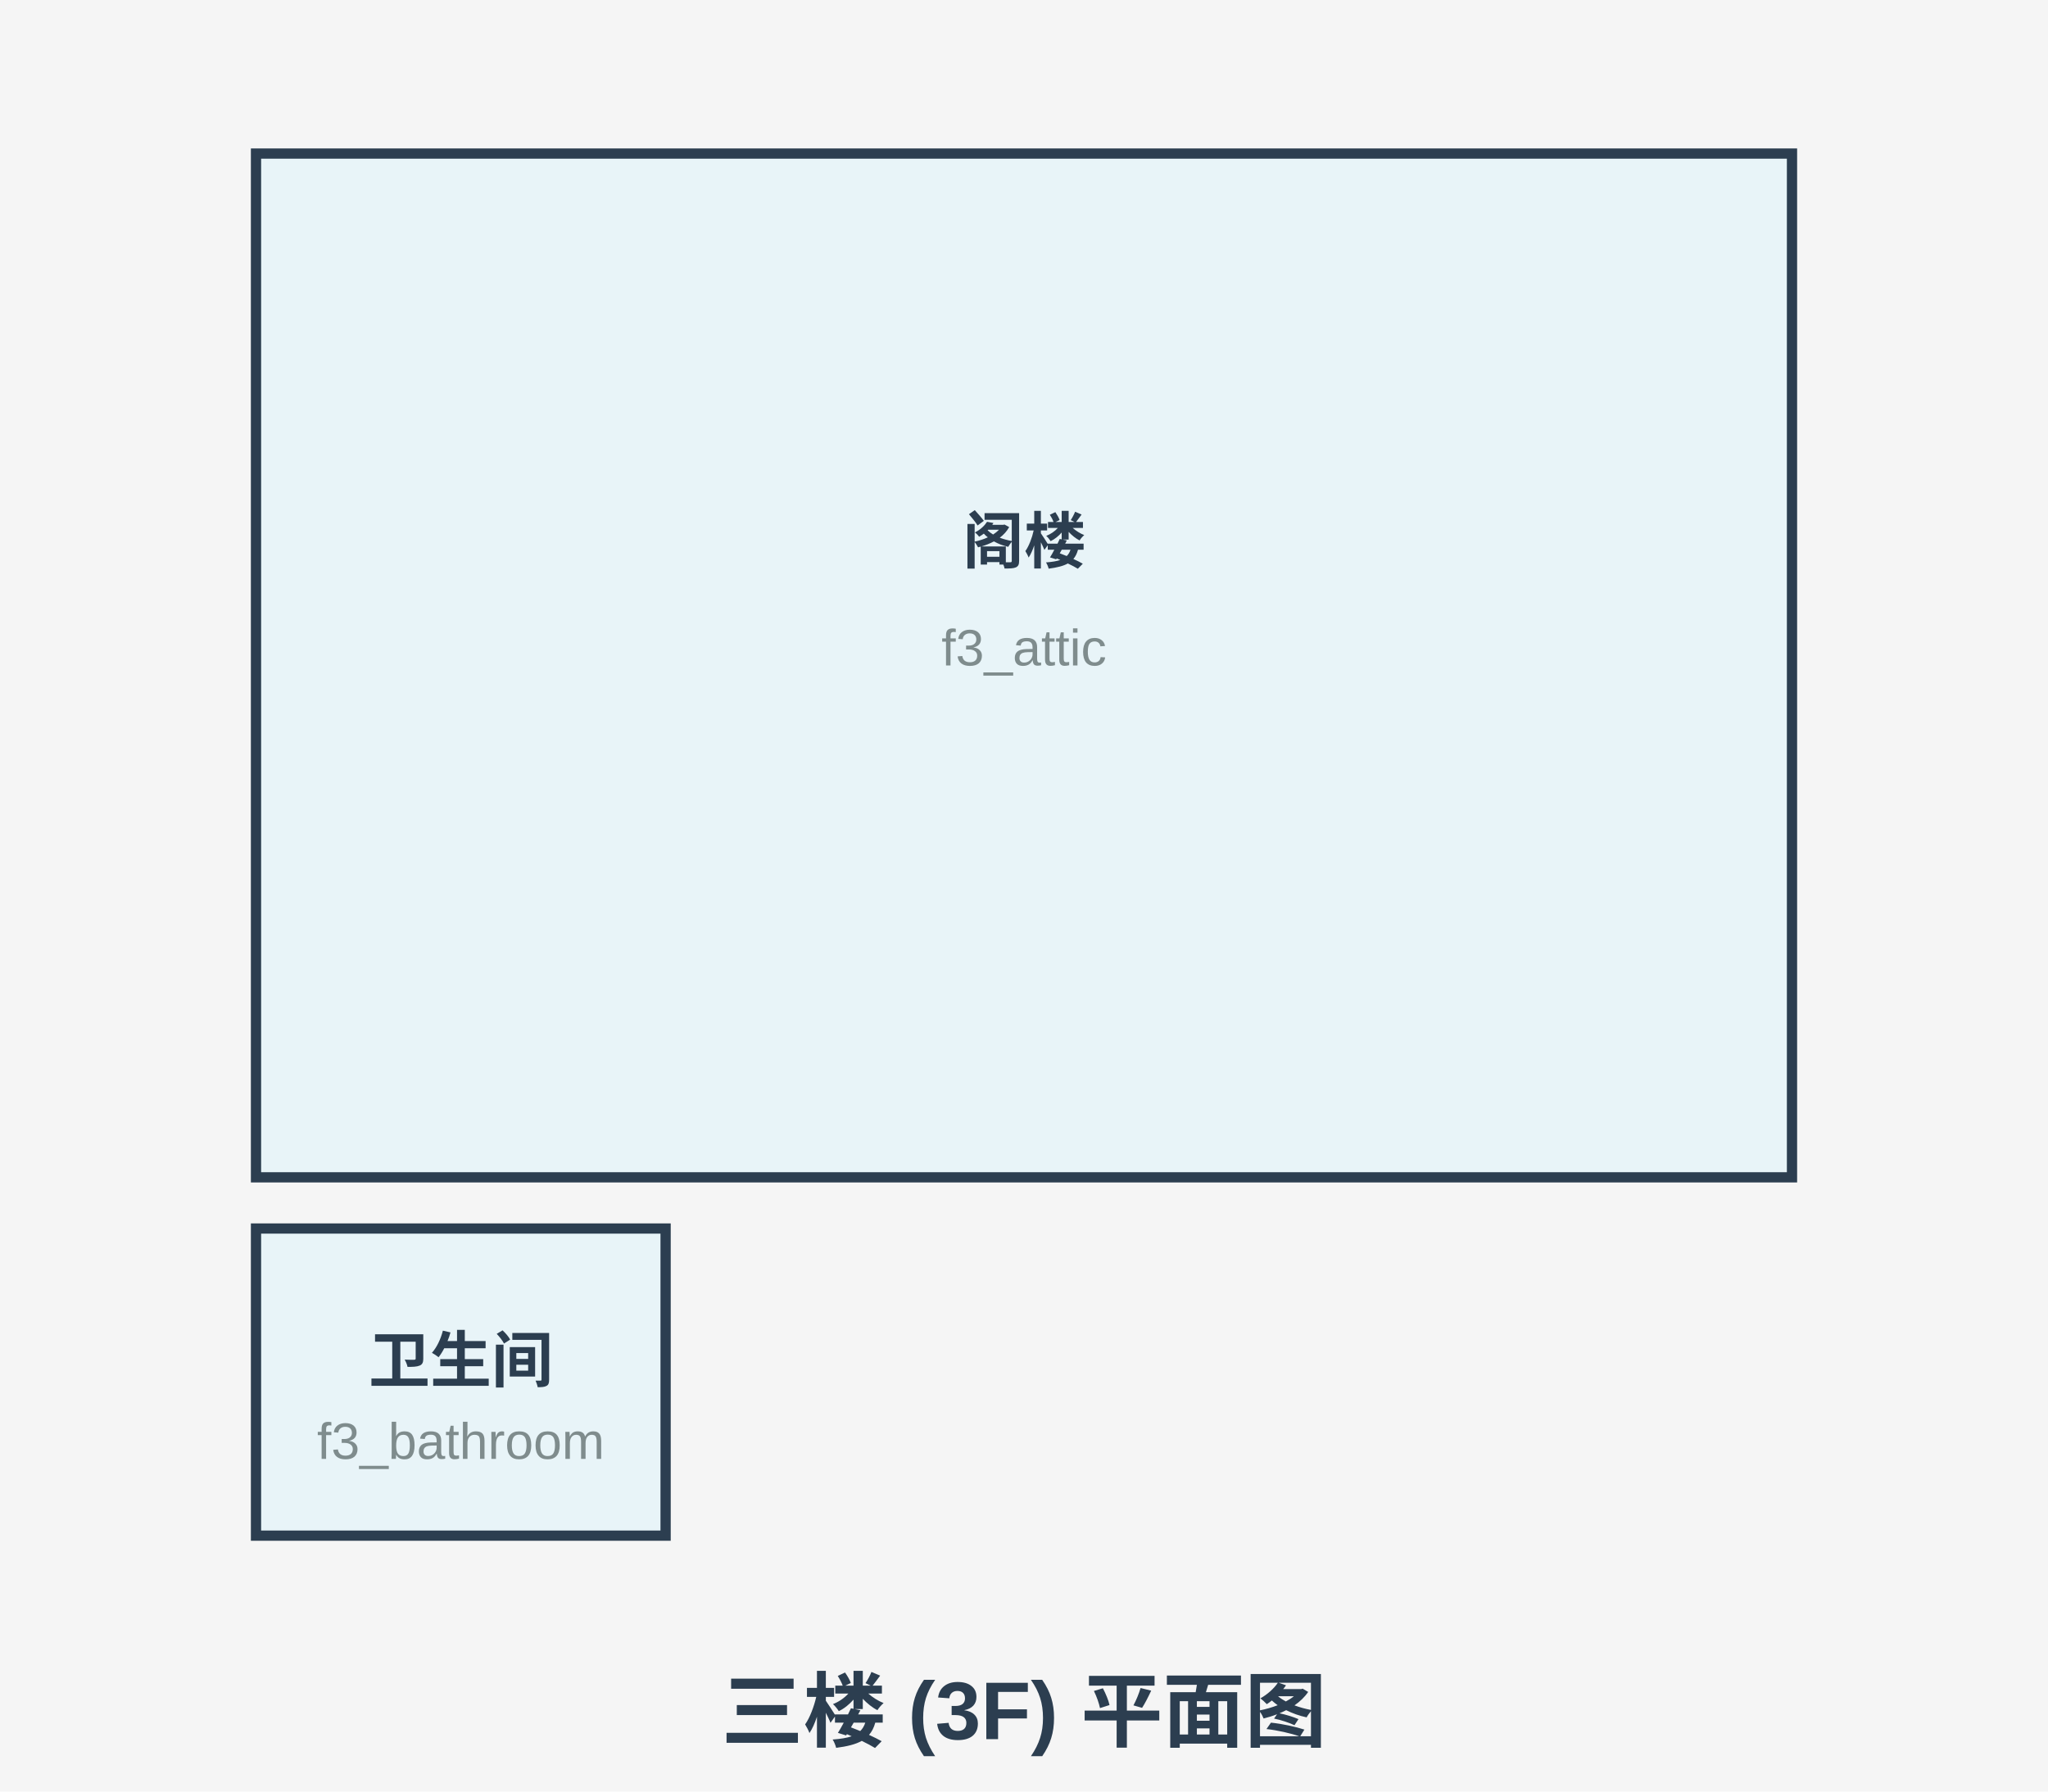
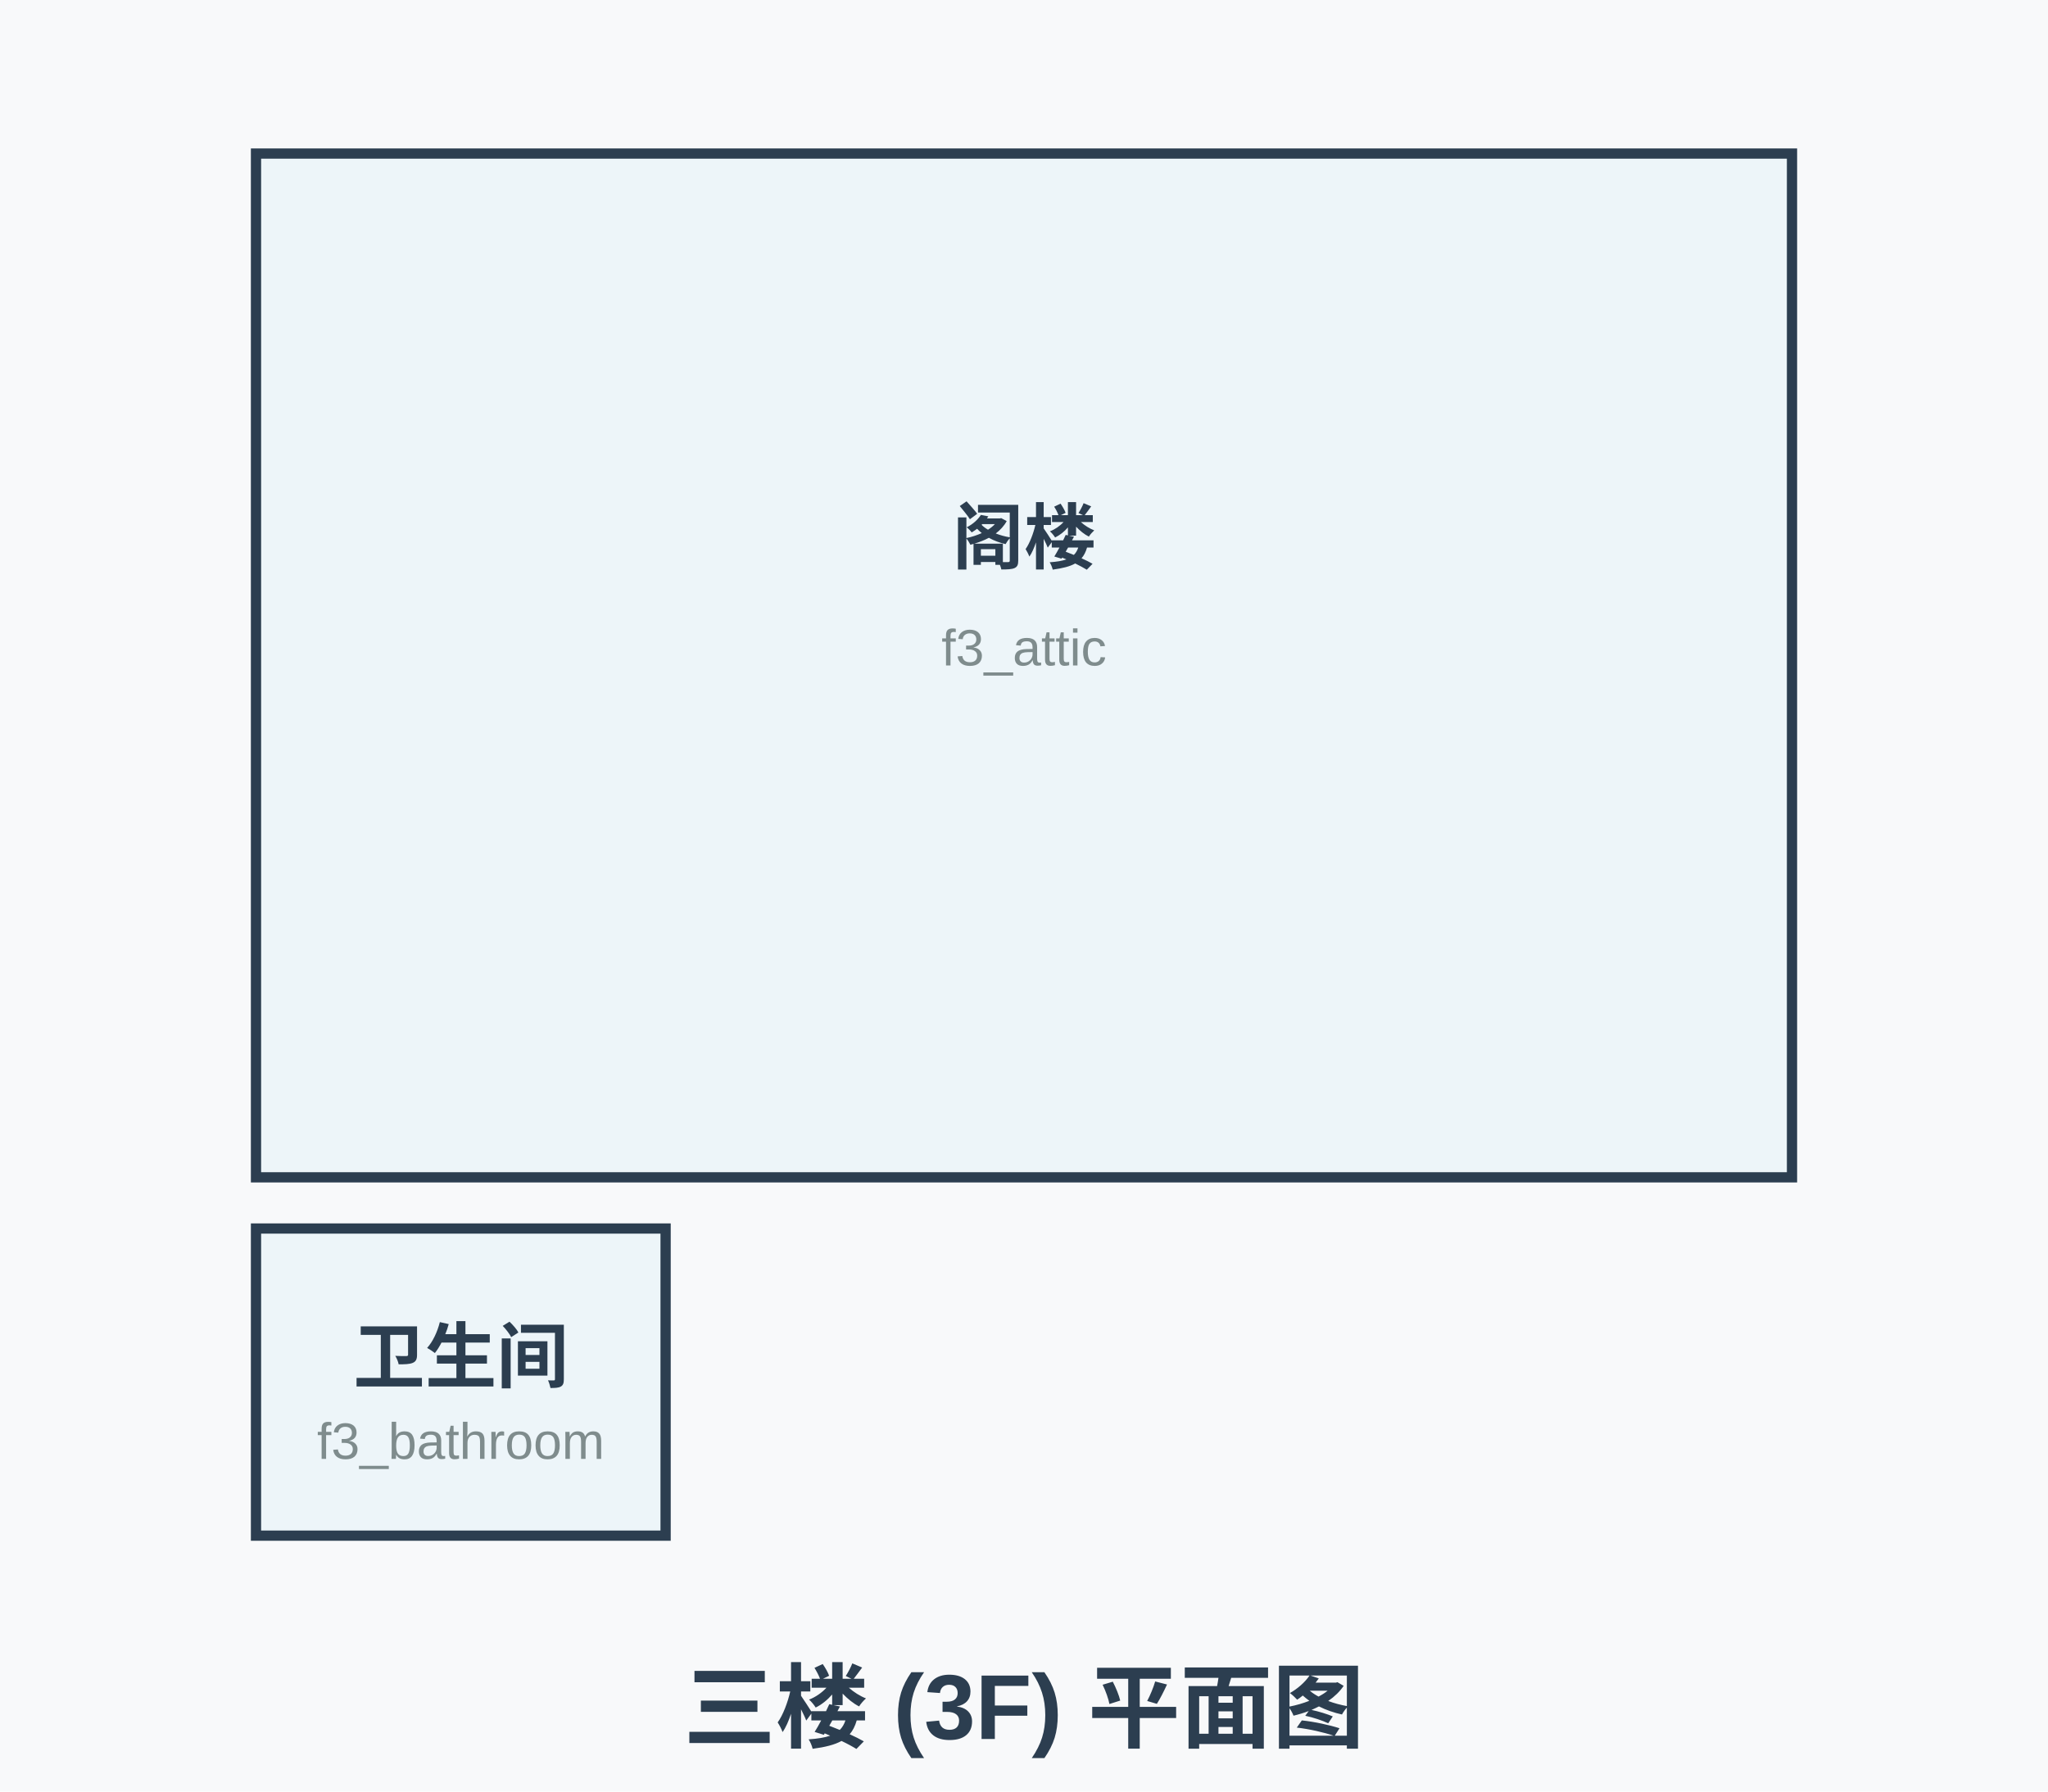
- <svg xmlns="http://www.w3.org/2000/svg" width="400" height="350">
+ <svg xmlns="http://www.w3.org/2000/svg" width="400" height="350" viewBox="0 0 400 350">
  <defs>
    <style>
-       .room { fill: #e8f4f8; stroke: #2c3e50; stroke-width: 2; }
-       .room-label { font-family: Arial, sans-serif; font-size: 12px; fill: #2c3e50; font-weight: bold; }
-       .room-id { font-family: Arial, sans-serif; font-size: 10px; fill: #7f8c8d; }
-       .wall { fill: #34495e; stroke: #2c3e50; stroke-width: 3; }
+       .floorplan-bg { fill: #f8f9fa; stroke: none; }
+       .room-area { fill: #e8f4f8; stroke: #2c3e50; stroke-width: 2; fill-opacity: 0.7; }
+       .room-area:hover { fill-opacity: 0.9; stroke-width: 3; }
+       .room-label { font-family: 'Arial', 'Microsoft YaHei', sans-serif; font-size: 14px; fill: #2c3e50; font-weight: bold; text-anchor: middle; }
+       .room-id { font-family: 'Arial', 'Courier New', monospace; font-size: 10px; fill: #7f8c8d; text-anchor: middle; }
+       .title { font-family: 'Arial', 'Microsoft YaHei', sans-serif; font-size: 18px; fill: #2c3e50; font-weight: bold; text-anchor: middle; }
    </style>
  </defs>
-   <rect width="400" height="350" fill="#f5f5f5" />
-   <rect x="50" y="30" width="300" height="200" class="room" fill="#fff2cc" />
-   <text x="200" y="110" text-anchor="middle" class="room-label">阁楼</text>
-   <text x="200" y="130" text-anchor="middle" class="room-id">f3_attic</text>
-   <rect x="50" y="240" width="80" height="60" class="room" fill="#dae8fc" />
-   <text x="90" y="270" text-anchor="middle" class="room-label">卫生间</text>
-   <text x="90" y="285" text-anchor="middle" class="room-id">f3_bathroom</text>
-   <text x="200" y="340" text-anchor="middle" font-family="Arial, sans-serif" font-size="16" font-weight="bold" fill="#2c3e50">三楼 (3F) 平面图</text>
+   <rect class="floorplan-bg" width="400" height="350" />
+   <g id="f3_attic" data-area-id="f3_attic">
+     <rect class="room-area" x="50" y="30" width="300" height="200" fill="#fff2cc" />
+     <text class="room-label" x="200" y="110">阁楼</text>
+     <text class="room-id" x="200" y="130">f3_attic</text>
+   </g>
+   <g id="f3_bathroom" data-area-id="f3_bathroom">
+     <rect class="room-area" x="50" y="240" width="80" height="60" fill="#dae8fc" />
+     <text class="room-label" x="90" y="270">卫生间</text>
+     <text class="room-id" x="90" y="285">f3_bathroom</text>
+   </g>
+   <text class="title" x="200" y="340">三楼 (3F) 平面图</text>
</svg>
